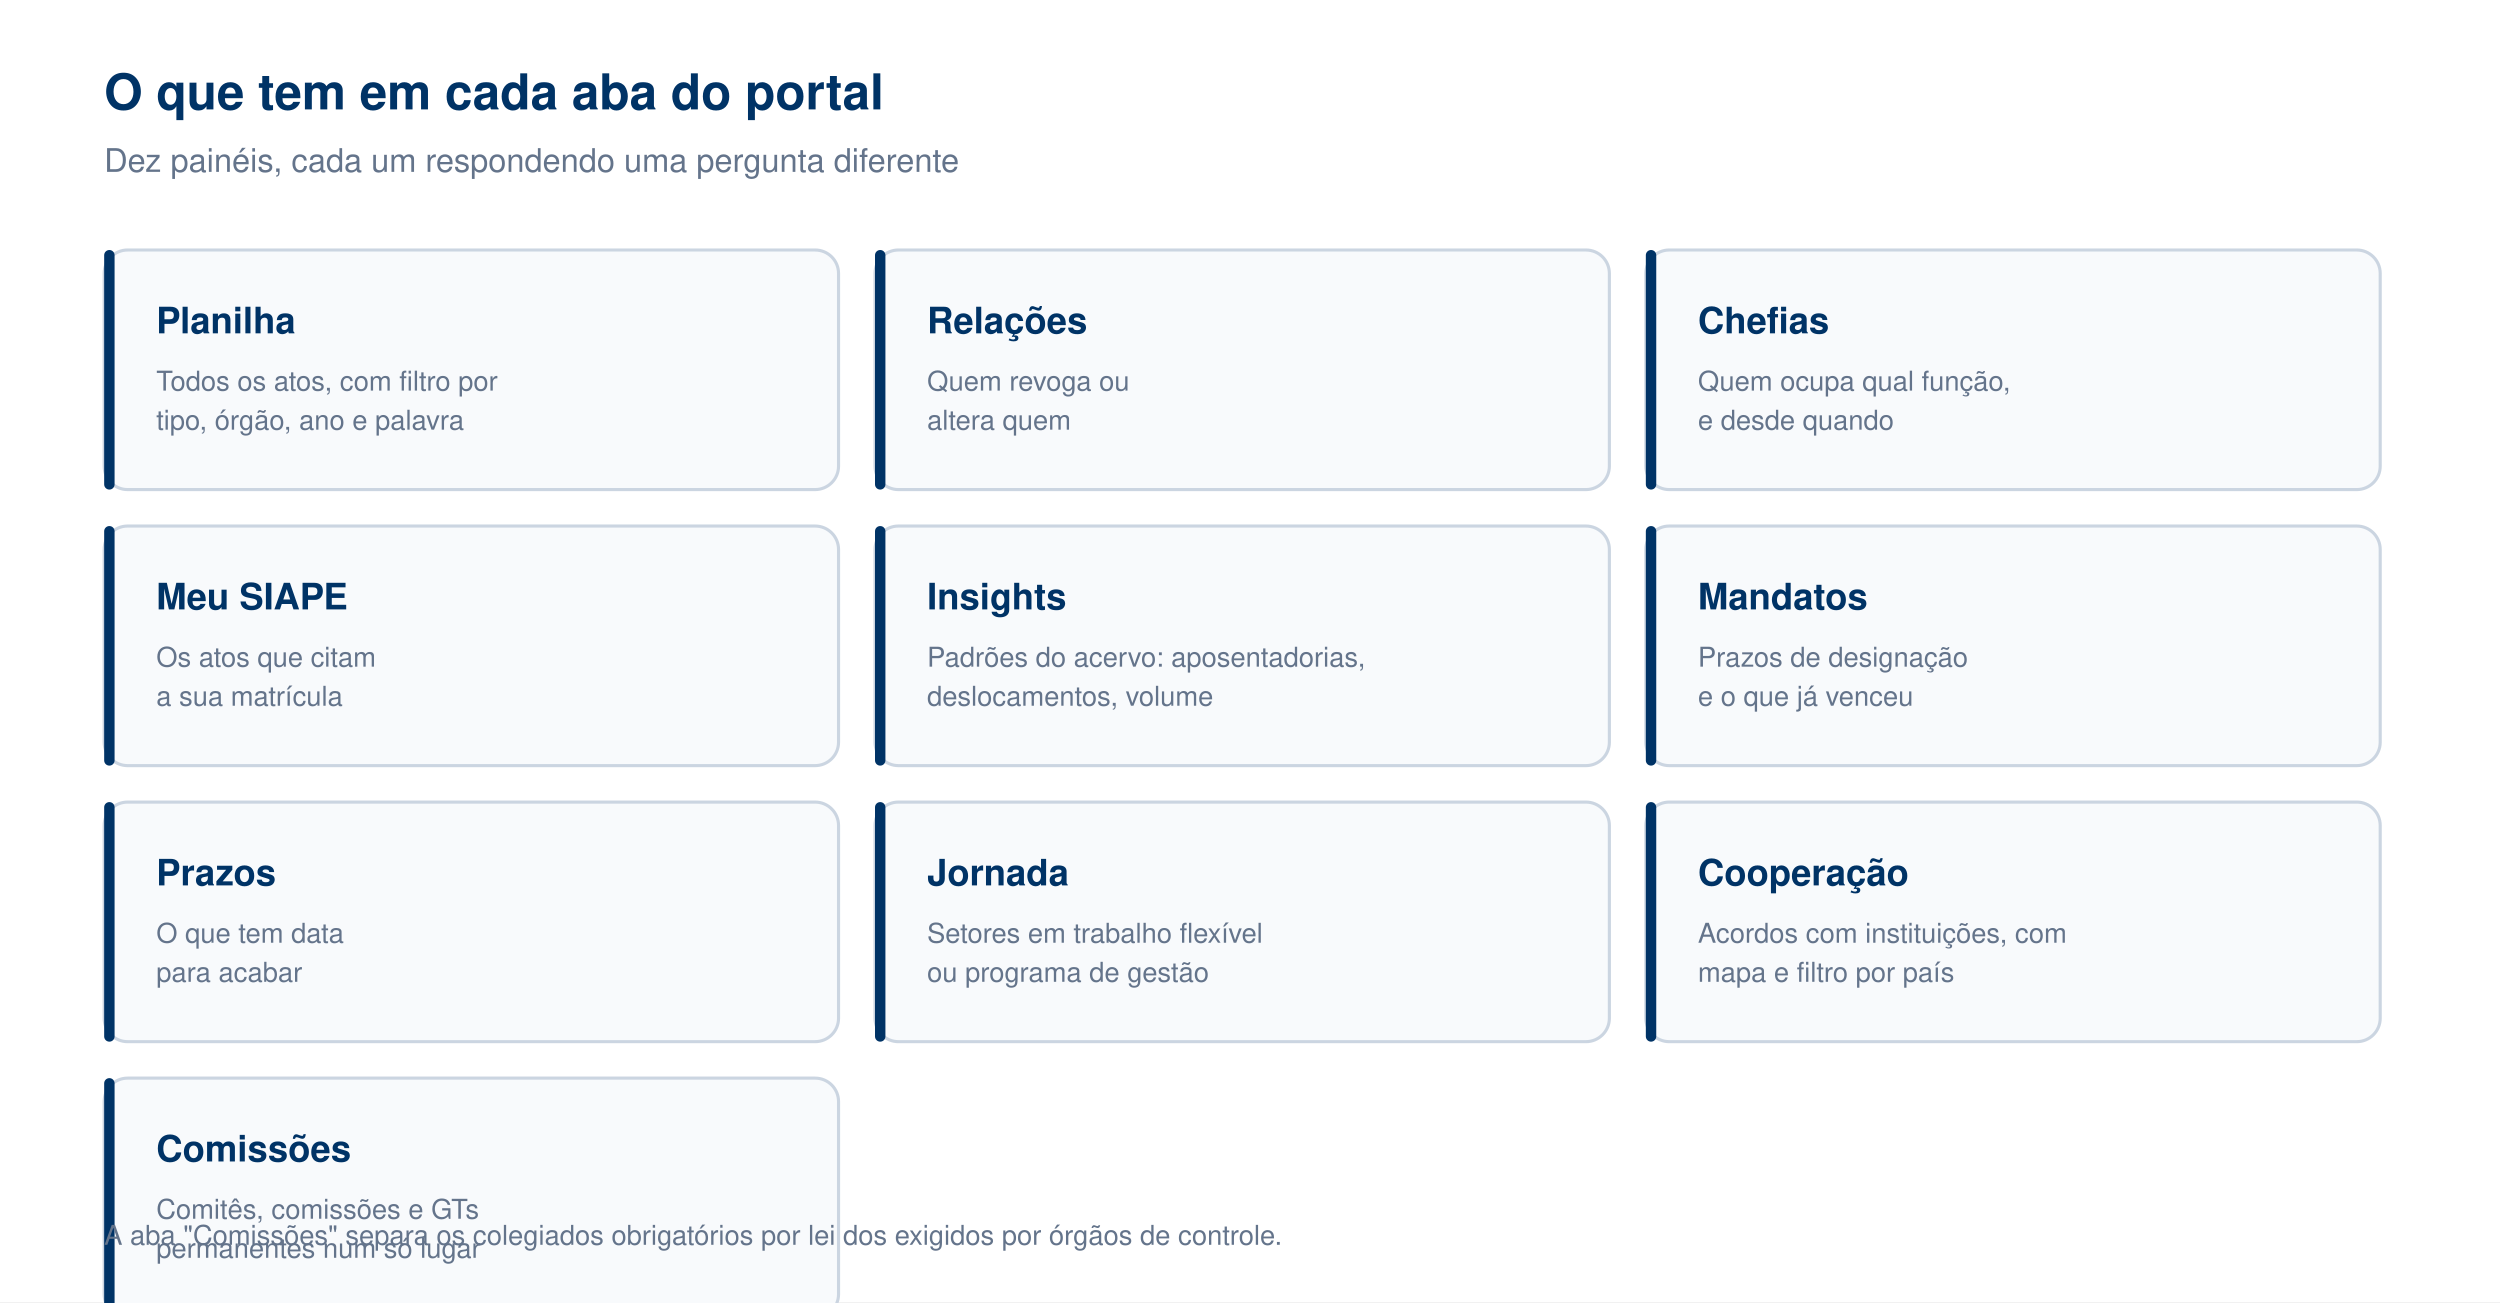
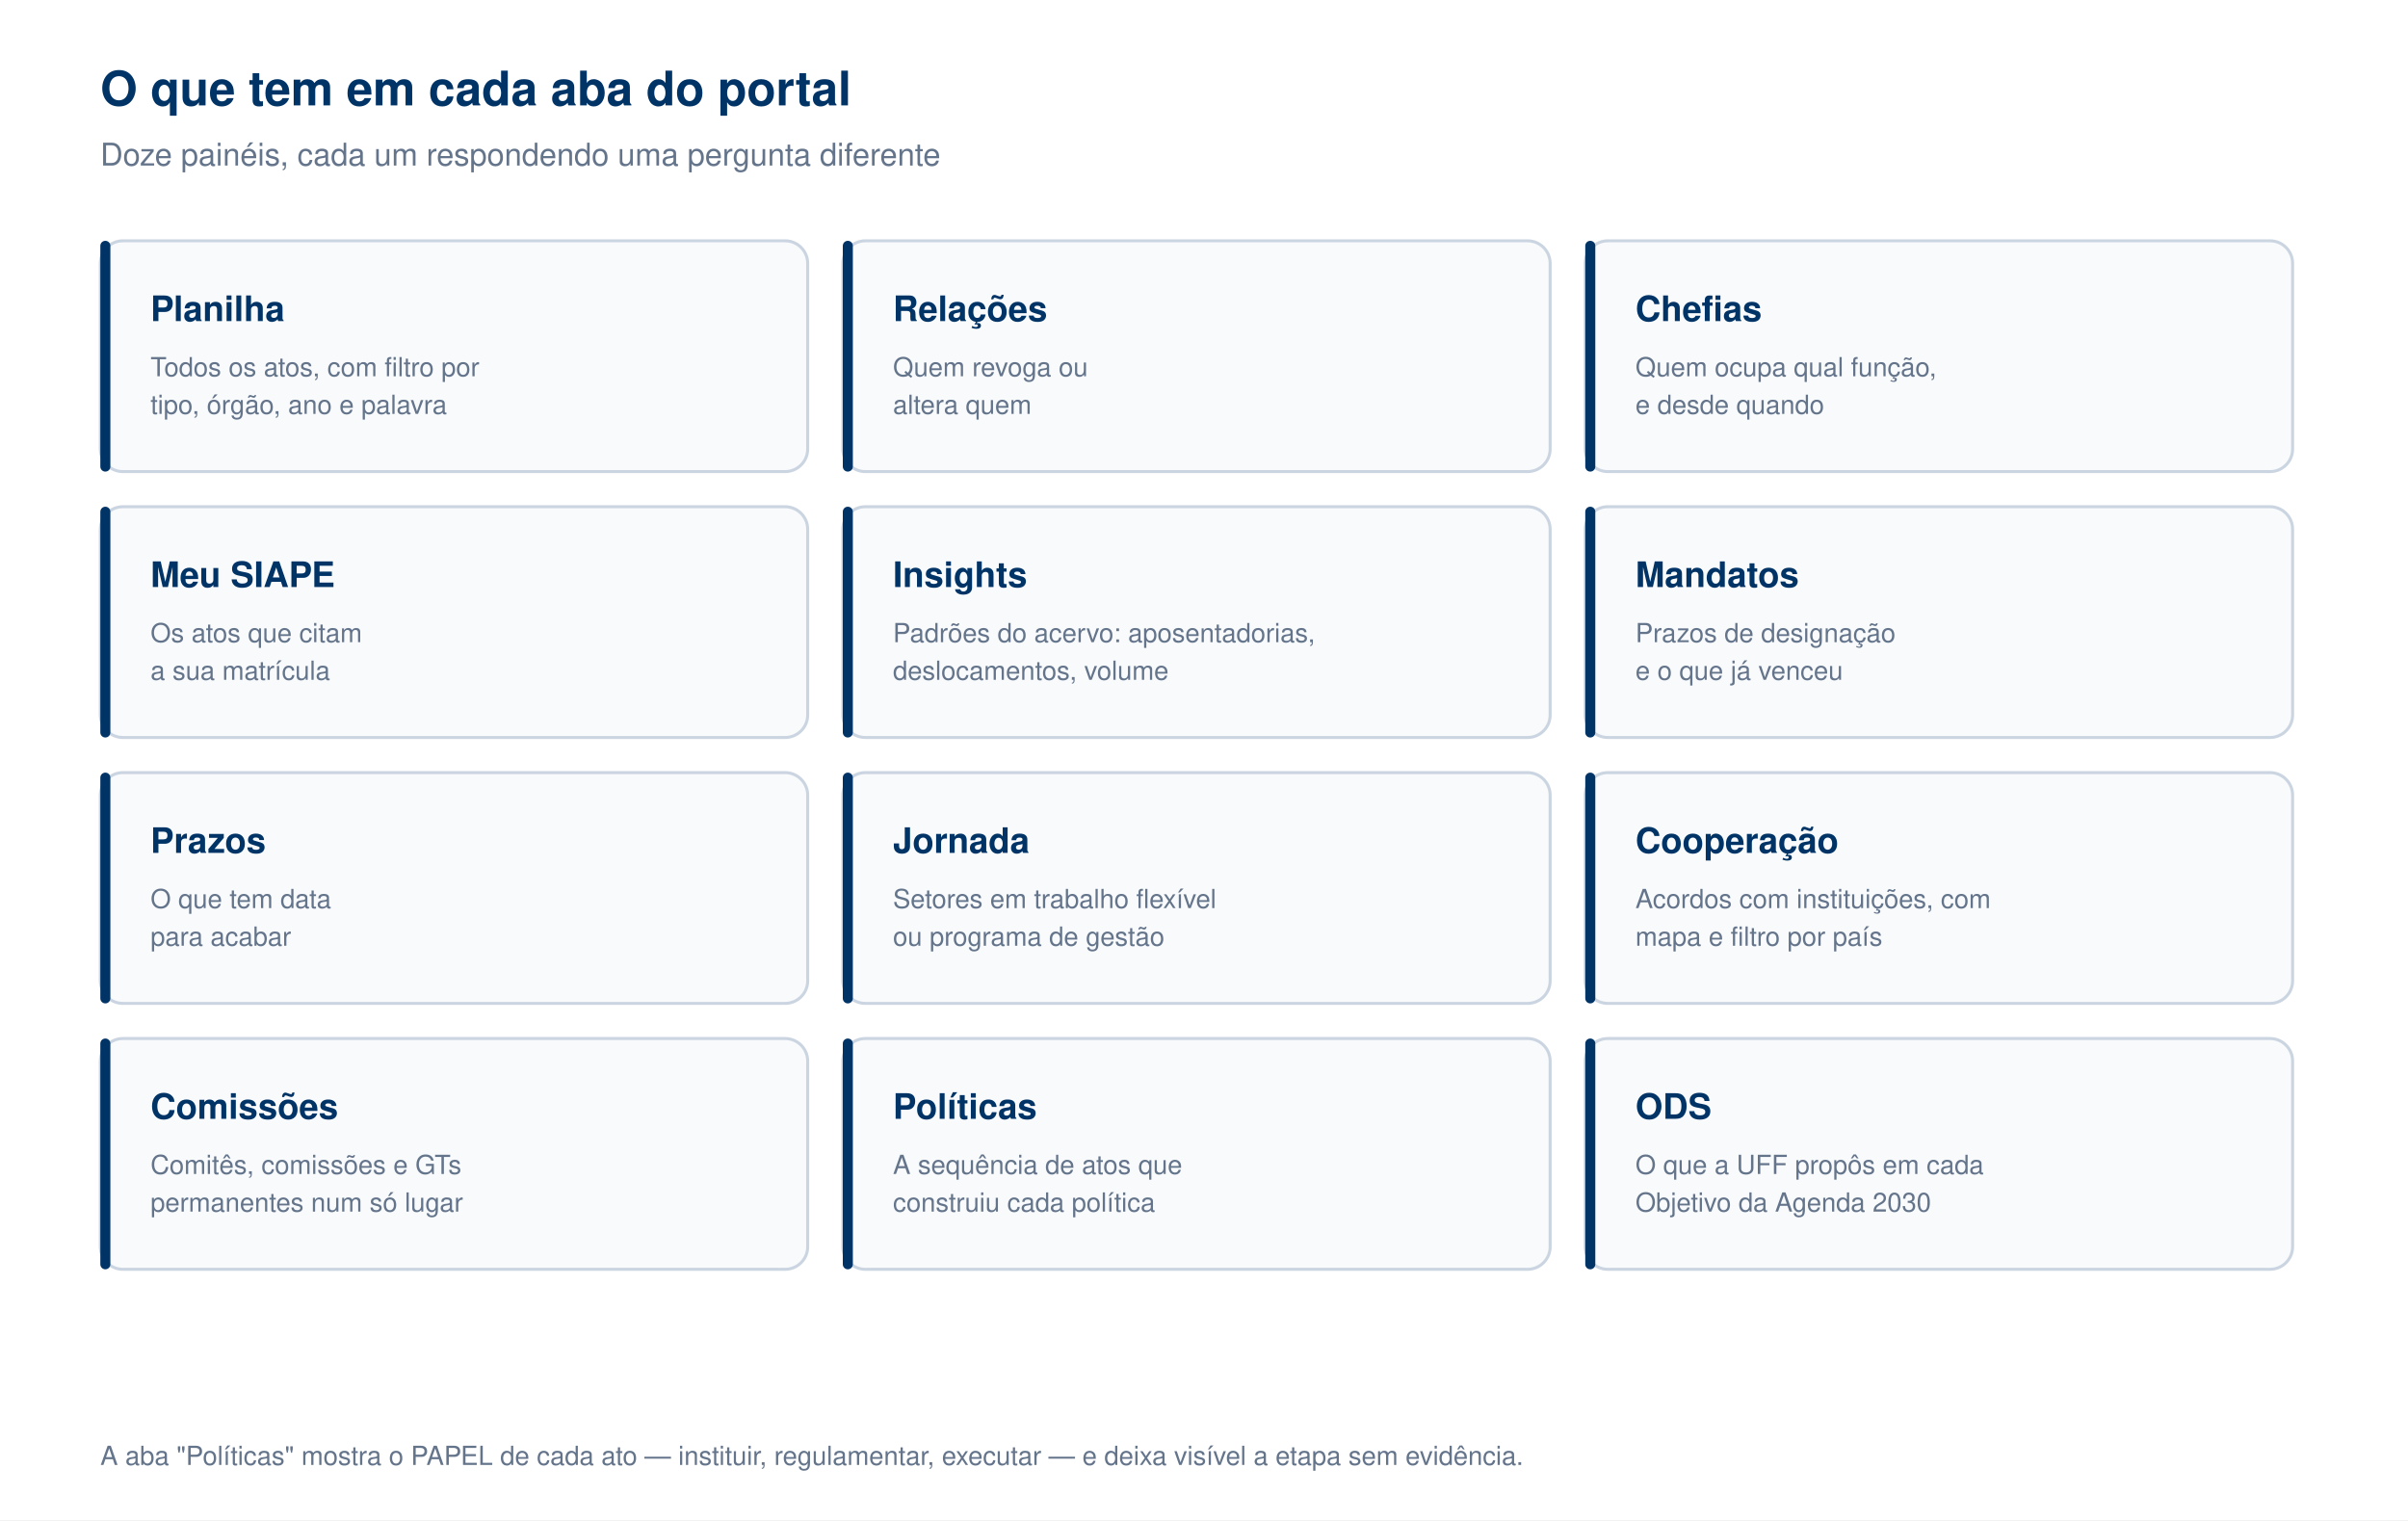
- <svg xmlns="http://www.w3.org/2000/svg" viewBox="0 0 960 500" width="100%" role="img" aria-label="Grade com os dez painéis do portal e uma linha explicando o que cada um faz.">
-   <rect width="960" height="500" fill="#ffffff" />
+ <svg xmlns="http://www.w3.org/2000/svg" viewBox="0 0 960 606" width="100%" role="img" aria-label="Grade com os doze painéis do portal e uma linha explicando o que cada um faz.">
+   <rect width="960" height="606" fill="#ffffff" />
  <text x="40" y="42" font-family="Segoe UI, Helvetica, Arial, sans-serif" font-size="19" fill="#003366" font-weight="700" text-anchor="start">O que tem em cada aba do portal</text>
-   <text x="40" y="66" font-family="Segoe UI, Helvetica, Arial, sans-serif" font-size="12.5" fill="#64748B" font-weight="400" text-anchor="start">Dez painéis, cada um respondendo uma pergunta diferente</text>
+   <text x="40" y="66" font-family="Segoe UI, Helvetica, Arial, sans-serif" font-size="12.5" fill="#64748B" font-weight="400" text-anchor="start">Doze painéis, cada um respondendo uma pergunta diferente</text>
  <rect x="40" y="96" width="282" height="92" rx="9" fill="#F8FAFC" stroke="#CBD5E1" stroke-width="1.2" />
  <rect x="40" y="96" width="4" height="92" rx="2" fill="#003366" />
  <text x="60" y="128" font-family="Segoe UI, Helvetica, Arial, sans-serif" font-size="14" fill="#003366" font-weight="700" text-anchor="start">Planilha</text>
  <text x="60" y="150" font-family="Segoe UI, Helvetica, Arial, sans-serif" font-size="10.5" fill="#64748B" font-weight="400" text-anchor="start">Todos os atos, com filtro por</text>
  <text x="60" y="165" font-family="Segoe UI, Helvetica, Arial, sans-serif" font-size="10.5" fill="#64748B" font-weight="400" text-anchor="start">tipo, órgão, ano e palavra</text>
  <rect x="336" y="96" width="282" height="92" rx="9" fill="#F8FAFC" stroke="#CBD5E1" stroke-width="1.2" />
  <rect x="336" y="96" width="4" height="92" rx="2" fill="#003366" />
  <text x="356" y="128" font-family="Segoe UI, Helvetica, Arial, sans-serif" font-size="14" fill="#003366" font-weight="700" text-anchor="start">Relações</text>
  <text x="356" y="150" font-family="Segoe UI, Helvetica, Arial, sans-serif" font-size="10.5" fill="#64748B" font-weight="400" text-anchor="start">Quem revoga ou</text>
  <text x="356" y="165" font-family="Segoe UI, Helvetica, Arial, sans-serif" font-size="10.5" fill="#64748B" font-weight="400" text-anchor="start">altera quem</text>
  <rect x="632" y="96" width="282" height="92" rx="9" fill="#F8FAFC" stroke="#CBD5E1" stroke-width="1.2" />
  <rect x="632" y="96" width="4" height="92" rx="2" fill="#003366" />
  <text x="652" y="128" font-family="Segoe UI, Helvetica, Arial, sans-serif" font-size="14" fill="#003366" font-weight="700" text-anchor="start">Chefias</text>
  <text x="652" y="150" font-family="Segoe UI, Helvetica, Arial, sans-serif" font-size="10.5" fill="#64748B" font-weight="400" text-anchor="start">Quem ocupa qual função,</text>
  <text x="652" y="165" font-family="Segoe UI, Helvetica, Arial, sans-serif" font-size="10.5" fill="#64748B" font-weight="400" text-anchor="start">e desde quando</text>
  <rect x="40" y="202" width="282" height="92" rx="9" fill="#F8FAFC" stroke="#CBD5E1" stroke-width="1.2" />
  <rect x="40" y="202" width="4" height="92" rx="2" fill="#003366" />
  <text x="60" y="234" font-family="Segoe UI, Helvetica, Arial, sans-serif" font-size="14" fill="#003366" font-weight="700" text-anchor="start">Meu SIAPE</text>
  <text x="60" y="256" font-family="Segoe UI, Helvetica, Arial, sans-serif" font-size="10.5" fill="#64748B" font-weight="400" text-anchor="start">Os atos que citam</text>
  <text x="60" y="271" font-family="Segoe UI, Helvetica, Arial, sans-serif" font-size="10.5" fill="#64748B" font-weight="400" text-anchor="start">a sua matrícula</text>
  <rect x="336" y="202" width="282" height="92" rx="9" fill="#F8FAFC" stroke="#CBD5E1" stroke-width="1.2" />
  <rect x="336" y="202" width="4" height="92" rx="2" fill="#003366" />
  <text x="356" y="234" font-family="Segoe UI, Helvetica, Arial, sans-serif" font-size="14" fill="#003366" font-weight="700" text-anchor="start">Insights</text>
  <text x="356" y="256" font-family="Segoe UI, Helvetica, Arial, sans-serif" font-size="10.5" fill="#64748B" font-weight="400" text-anchor="start">Padrões do acervo: aposentadorias,</text>
  <text x="356" y="271" font-family="Segoe UI, Helvetica, Arial, sans-serif" font-size="10.5" fill="#64748B" font-weight="400" text-anchor="start">deslocamentos, volume</text>
  <rect x="632" y="202" width="282" height="92" rx="9" fill="#F8FAFC" stroke="#CBD5E1" stroke-width="1.2" />
  <rect x="632" y="202" width="4" height="92" rx="2" fill="#003366" />
  <text x="652" y="234" font-family="Segoe UI, Helvetica, Arial, sans-serif" font-size="14" fill="#003366" font-weight="700" text-anchor="start">Mandatos</text>
  <text x="652" y="256" font-family="Segoe UI, Helvetica, Arial, sans-serif" font-size="10.5" fill="#64748B" font-weight="400" text-anchor="start">Prazos de designação</text>
  <text x="652" y="271" font-family="Segoe UI, Helvetica, Arial, sans-serif" font-size="10.5" fill="#64748B" font-weight="400" text-anchor="start">e o que já venceu</text>
  <rect x="40" y="308" width="282" height="92" rx="9" fill="#F8FAFC" stroke="#CBD5E1" stroke-width="1.2" />
  <rect x="40" y="308" width="4" height="92" rx="2" fill="#003366" />
  <text x="60" y="340" font-family="Segoe UI, Helvetica, Arial, sans-serif" font-size="14" fill="#003366" font-weight="700" text-anchor="start">Prazos</text>
  <text x="60" y="362" font-family="Segoe UI, Helvetica, Arial, sans-serif" font-size="10.5" fill="#64748B" font-weight="400" text-anchor="start">O que tem data</text>
  <text x="60" y="377" font-family="Segoe UI, Helvetica, Arial, sans-serif" font-size="10.5" fill="#64748B" font-weight="400" text-anchor="start">para acabar</text>
  <rect x="336" y="308" width="282" height="92" rx="9" fill="#F8FAFC" stroke="#CBD5E1" stroke-width="1.2" />
  <rect x="336" y="308" width="4" height="92" rx="2" fill="#003366" />
  <text x="356" y="340" font-family="Segoe UI, Helvetica, Arial, sans-serif" font-size="14" fill="#003366" font-weight="700" text-anchor="start">Jornada</text>
  <text x="356" y="362" font-family="Segoe UI, Helvetica, Arial, sans-serif" font-size="10.5" fill="#64748B" font-weight="400" text-anchor="start">Setores em trabalho flexível</text>
  <text x="356" y="377" font-family="Segoe UI, Helvetica, Arial, sans-serif" font-size="10.5" fill="#64748B" font-weight="400" text-anchor="start">ou programa de gestão</text>
  <rect x="632" y="308" width="282" height="92" rx="9" fill="#F8FAFC" stroke="#CBD5E1" stroke-width="1.2" />
  <rect x="632" y="308" width="4" height="92" rx="2" fill="#003366" />
  <text x="652" y="340" font-family="Segoe UI, Helvetica, Arial, sans-serif" font-size="14" fill="#003366" font-weight="700" text-anchor="start">Cooperação</text>
  <text x="652" y="362" font-family="Segoe UI, Helvetica, Arial, sans-serif" font-size="10.5" fill="#64748B" font-weight="400" text-anchor="start">Acordos com instituições, com</text>
  <text x="652" y="377" font-family="Segoe UI, Helvetica, Arial, sans-serif" font-size="10.5" fill="#64748B" font-weight="400" text-anchor="start">mapa e filtro por país</text>
  <rect x="40" y="414" width="282" height="92" rx="9" fill="#F8FAFC" stroke="#CBD5E1" stroke-width="1.2" />
  <rect x="40" y="414" width="4" height="92" rx="2" fill="#003366" />
  <text x="60" y="446" font-family="Segoe UI, Helvetica, Arial, sans-serif" font-size="14" fill="#003366" font-weight="700" text-anchor="start">Comissões</text>
  <text x="60" y="468" font-family="Segoe UI, Helvetica, Arial, sans-serif" font-size="10.5" fill="#64748B" font-weight="400" text-anchor="start">Comitês, comissões e GTs</text>
  <text x="60" y="483" font-family="Segoe UI, Helvetica, Arial, sans-serif" font-size="10.5" fill="#64748B" font-weight="400" text-anchor="start">permanentes num só lugar</text>
-   <text x="40" y="478" font-family="Segoe UI, Helvetica, Arial, sans-serif" font-size="10.5" fill="#64748B" font-weight="400" text-anchor="start">A aba "Comissões" separa os colegiados obrigatórios por lei dos exigidos por órgãos de controle.</text>
+   <rect x="336" y="414" width="282" height="92" rx="9" fill="#F8FAFC" stroke="#CBD5E1" stroke-width="1.2" />
+   <rect x="336" y="414" width="4" height="92" rx="2" fill="#003366" />
+   <text x="356" y="446" font-family="Segoe UI, Helvetica, Arial, sans-serif" font-size="14" fill="#003366" font-weight="700" text-anchor="start">Políticas</text>
+   <text x="356" y="468" font-family="Segoe UI, Helvetica, Arial, sans-serif" font-size="10.5" fill="#64748B" font-weight="400" text-anchor="start">A sequência de atos que</text>
+   <text x="356" y="483" font-family="Segoe UI, Helvetica, Arial, sans-serif" font-size="10.5" fill="#64748B" font-weight="400" text-anchor="start">construiu cada política</text>
+   <rect x="632" y="414" width="282" height="92" rx="9" fill="#F8FAFC" stroke="#CBD5E1" stroke-width="1.2" />
+   <rect x="632" y="414" width="4" height="92" rx="2" fill="#003366" />
+   <text x="652" y="446" font-family="Segoe UI, Helvetica, Arial, sans-serif" font-size="14" fill="#003366" font-weight="700" text-anchor="start">ODS</text>
+   <text x="652" y="468" font-family="Segoe UI, Helvetica, Arial, sans-serif" font-size="10.5" fill="#64748B" font-weight="400" text-anchor="start">O que a UFF propôs em cada</text>
+   <text x="652" y="483" font-family="Segoe UI, Helvetica, Arial, sans-serif" font-size="10.5" fill="#64748B" font-weight="400" text-anchor="start">Objetivo da Agenda 2030</text>
+   <text x="40" y="584" font-family="Segoe UI, Helvetica, Arial, sans-serif" font-size="10.5" fill="#64748B" font-weight="400" text-anchor="start">A aba "Políticas" mostra o PAPEL de cada ato — instituir, regulamentar, executar — e deixa visível a etapa sem evidência.</text>
</svg>
